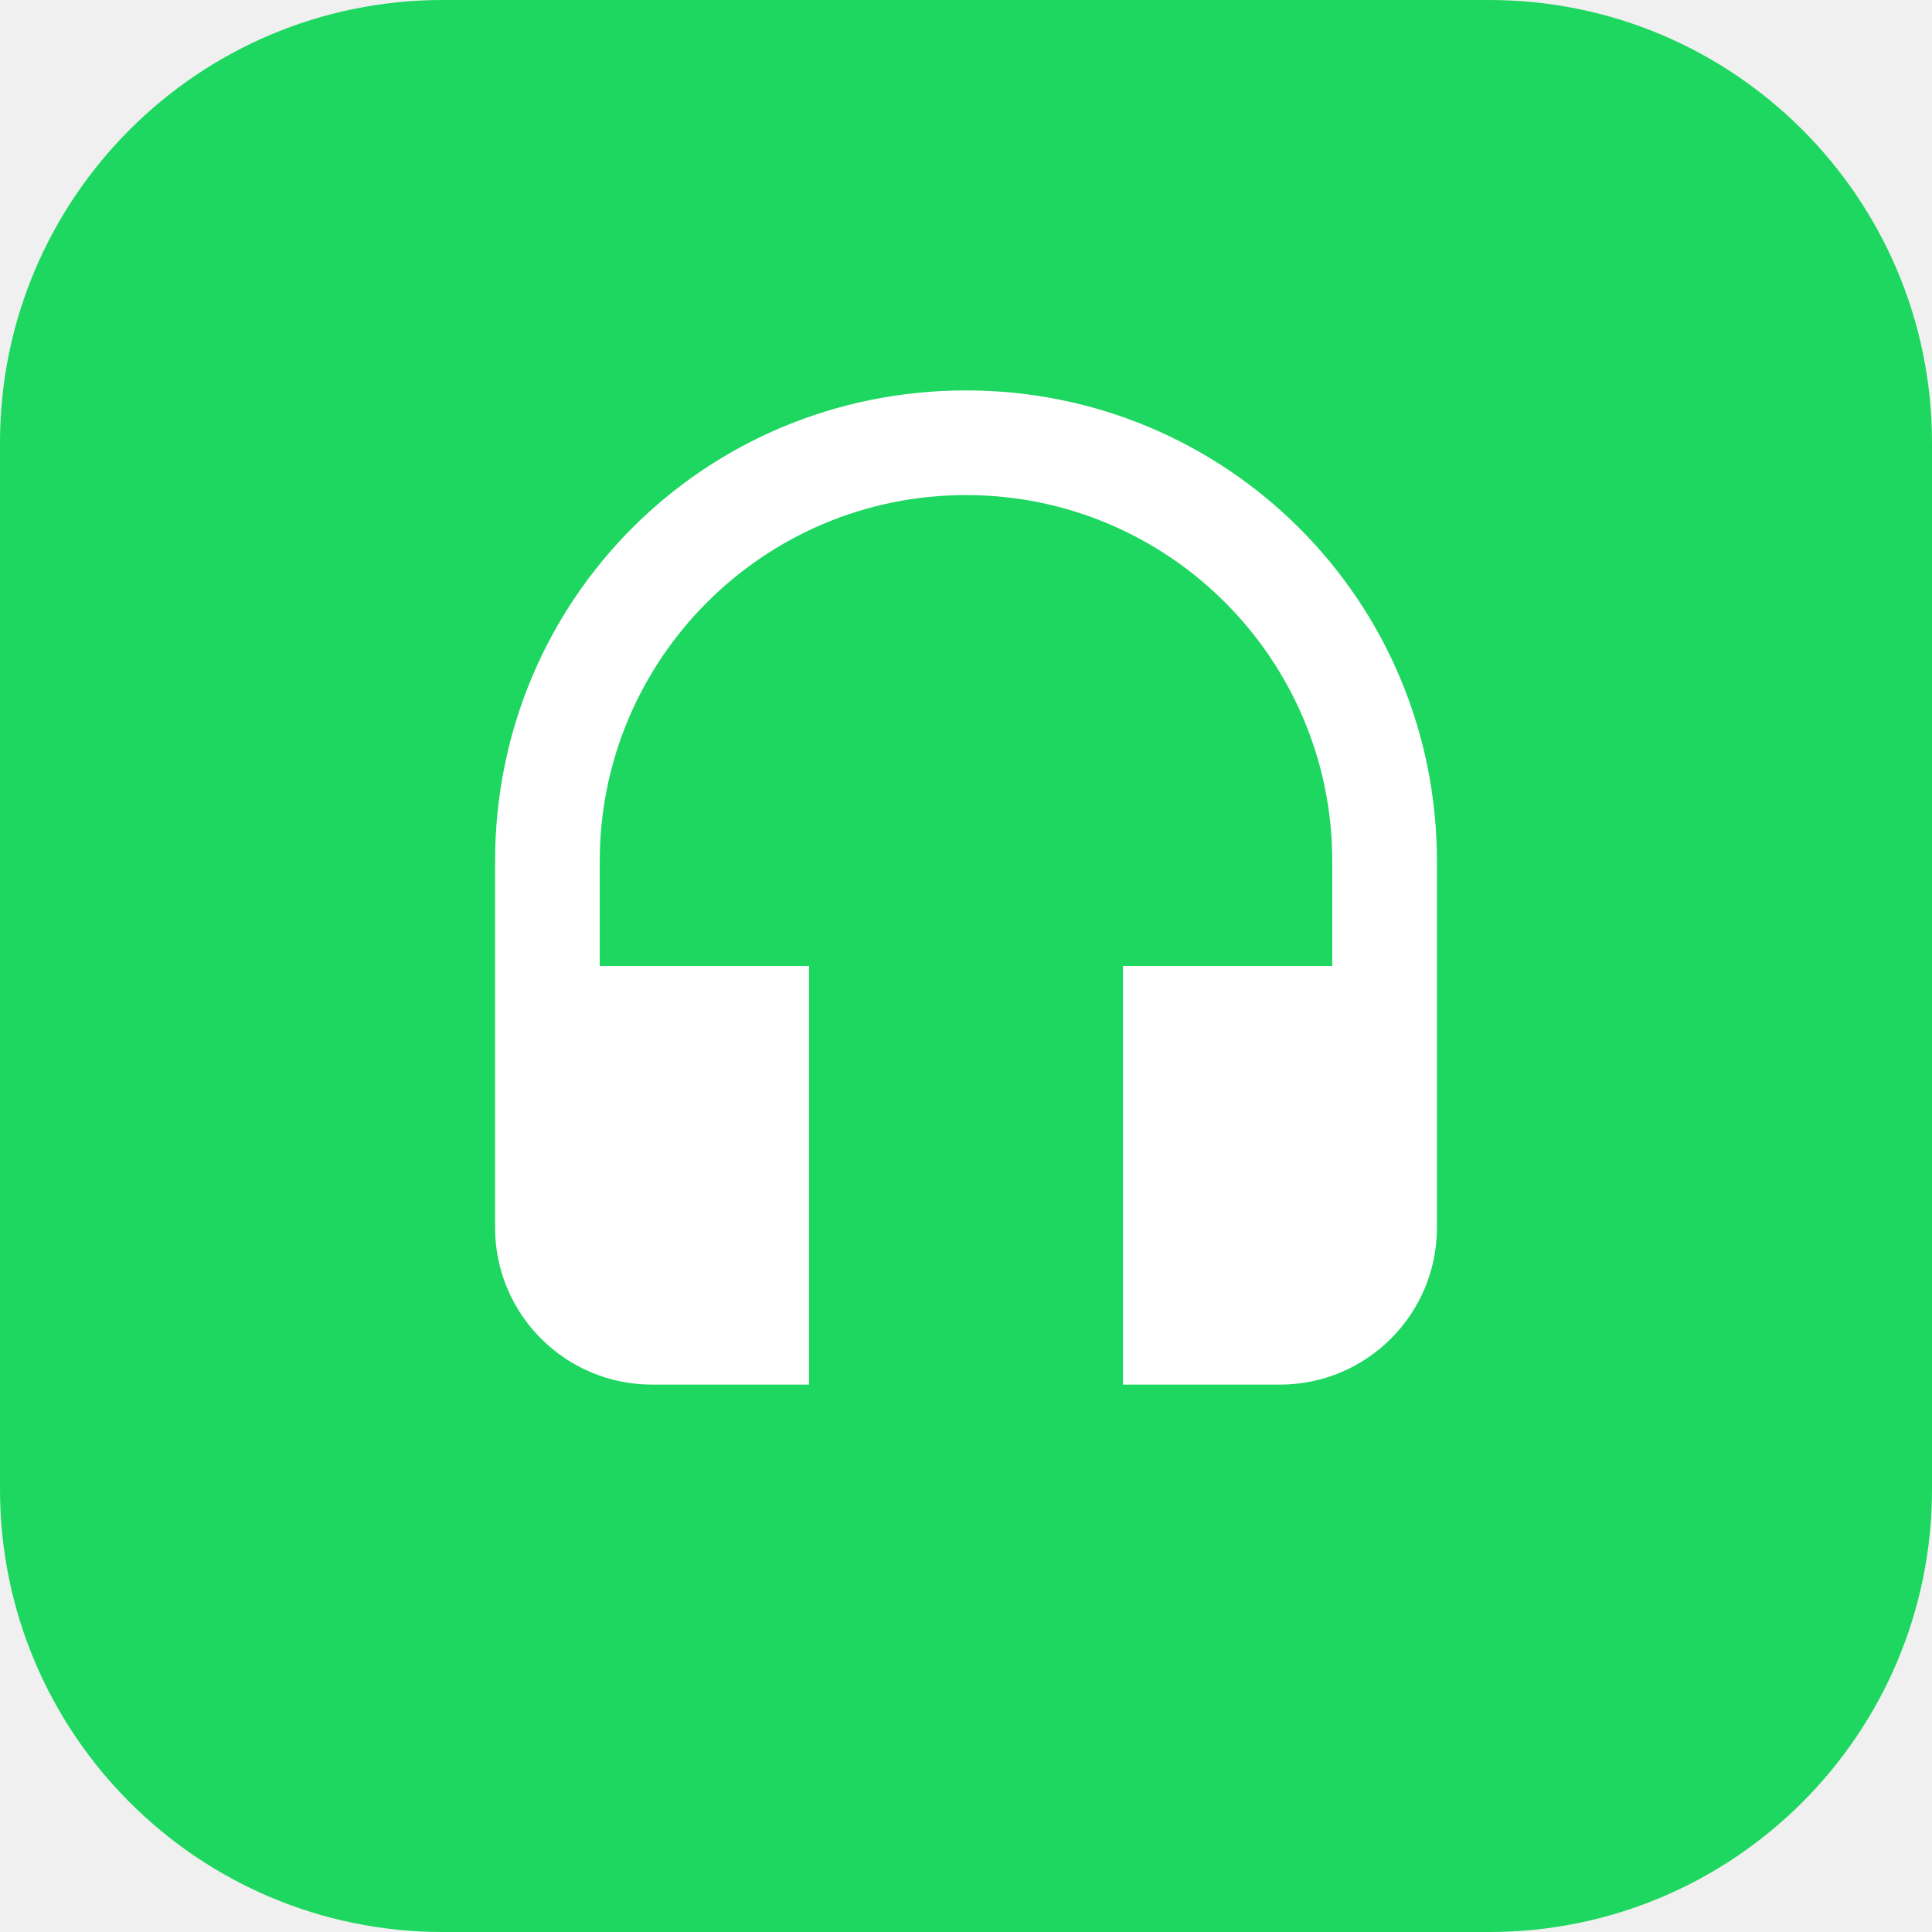
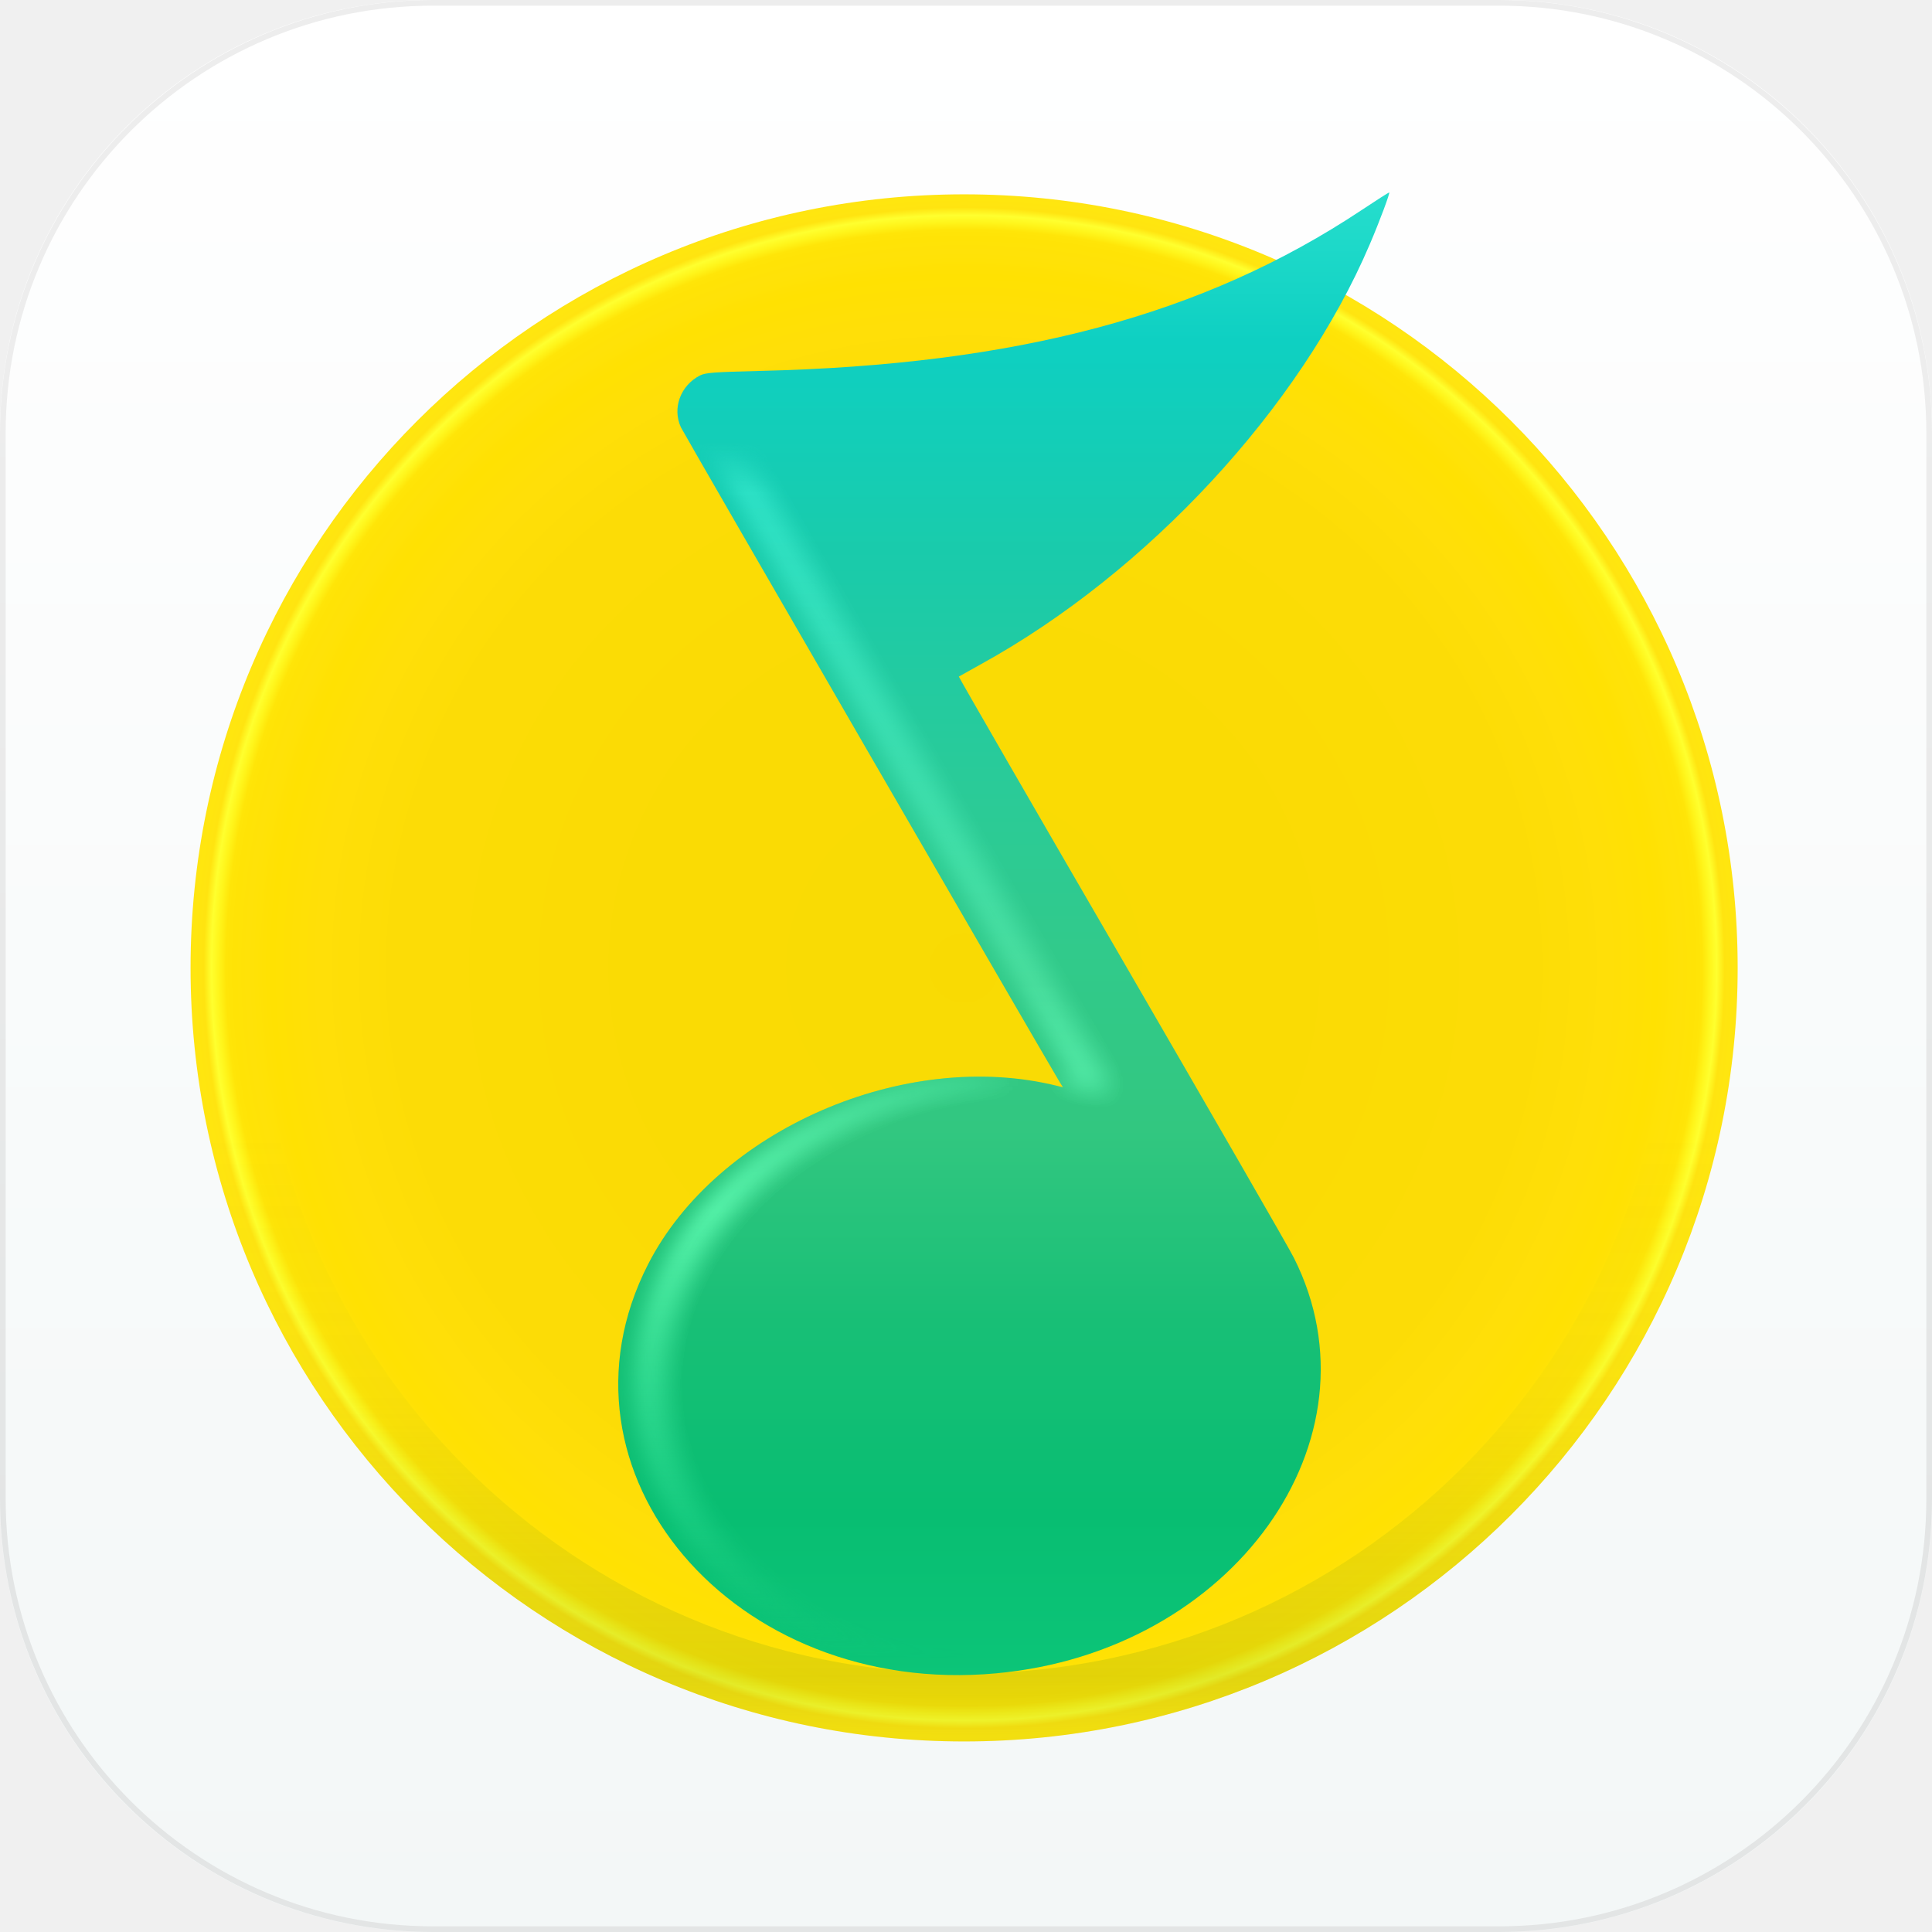
- <svg xmlns="http://www.w3.org/2000/svg" viewBox="0 0 24 24">
+ <svg xmlns="http://www.w3.org/2000/svg" width="1024" height="1024" viewBox="0 0 1024 1024">
  <defs>
-     <clipPath id="r">
-       <rect width="24" height="24" rx="5.5" />
-     </clipPath>
+     <linearGradient id="qqBase" gradientUnits="userSpaceOnUse" x1="0" y1="0" x2="0" y2="1024">
+       <stop offset="0" stop-color="#FFFFFF" />
+       <stop offset="1" stop-color="#F3F7F7" />
+     </linearGradient>
+     <linearGradient id="qqEdge" gradientUnits="userSpaceOnUse" x1="0" y1="820" x2="0" y2="204">
+       <stop offset="0" stop-color="#E3E5E5" />
+       <stop offset="1" stop-color="#EDEDED" />
+     </linearGradient>
+     <radialGradient id="qqYellow" gradientUnits="userSpaceOnUse" cx="511" cy="513" r="410">
+       <stop offset="0" stop-color="#F9DA03" />
+       <stop offset="0.09" stop-color="#F9DB04" />
+       <stop offset="0.37" stop-color="#FADB04" />
+       <stop offset="0.73" stop-color="#FCDC06" />
+       <stop offset="0.835" stop-color="#FFDF08" />
+       <stop offset="0.895" stop-color="#FFE102" />
+       <stop offset="0.925" stop-color="#FFE208" />
+       <stop offset="0.944" stop-color="#FFE306" />
+       <stop offset="0.954" stop-color="#FFE508" />
+       <stop offset="0.964" stop-color="#FFF51B" />
+       <stop offset="0.973" stop-color="#FFFF2E" />
+       <stop offset="0.983" stop-color="#FFE410" />
+       <stop offset="0.995" stop-color="#FFE60F" />
+       <stop offset="1" stop-color="#FFE411" />
+     </radialGradient>
+     <linearGradient id="qqShade" gradientUnits="userSpaceOnUse" x1="511" y1="120" x2="511" y2="920">
+       <stop offset="0" stop-color="#7E9E10" stop-opacity="0" />
+       <stop offset="0.6" stop-color="#7E9E10" stop-opacity="0" />
+       <stop offset="0.78" stop-color="#7E9E10" stop-opacity="0.05" />
+       <stop offset="0.88" stop-color="#7E9E10" stop-opacity="0.15" />
+       <stop offset="0.963" stop-color="#7E9E10" stop-opacity="0.22" />
+       <stop offset="0.985" stop-color="#7E9E10" stop-opacity="0.15" />
+       <stop offset="1" stop-color="#7E9E10" stop-opacity="0.1" />
+     </linearGradient>
+     <linearGradient id="qqGloss" gradientUnits="userSpaceOnUse" x1="512" y1="235" x2="512" y2="880">
+       <stop offset="0" stop-color="#2FE2C8" stop-opacity="0" />
+       <stop offset="0.04" stop-color="#30E4C9" stop-opacity="0.95" />
+       <stop offset="0.17" stop-color="#37E1BA" stop-opacity="1" />
+       <stop offset="0.3" stop-color="#40E0AC" stop-opacity="1" />
+       <stop offset="0.44" stop-color="#4ADF9F" stop-opacity="1" />
+       <stop offset="0.63" stop-color="#5DF9B0" stop-opacity="0.95" />
+       <stop offset="0.72" stop-color="#43E79D" stop-opacity="0.9" />
+       <stop offset="0.78" stop-color="#35E096" stop-opacity="0.8" />
+       <stop offset="0.88" stop-color="#25D98D" stop-opacity="0.55" />
+       <stop offset="1" stop-color="#20CC80" stop-opacity="0" />
+     </linearGradient>
+     <filter id="qqSoft" x="-30%" y="-30%" width="160%" height="160%">
+       <feGaussianBlur stdDeviation="5" />
+     </filter>
+     <mask id="qqGlossMask" maskUnits="userSpaceOnUse" x="0" y="0" width="1024" height="1024">
+       <g filter="url(#qqSoft)">
+         <path d="M528.0 886.9C653.5 875.5 734.2 762.8 685.8 666.7C683.7 662.3 642.7 591.3 594.9 508.8C547.0 426.3 508.0 358.7 508.2 358.6C508.4 358.5 513.7 355.5 520.0 352.0C608.2 303.4 689.2 215.9 726.0 129.5C731.4 116.9 736.9 102.0 736.3 102.0C736.0 102.0 729.4 106.2 721.6 111.4C637.9 167.0 539.0 193.4 402.5 196.6C378.6 197.2 374.0 197.5 371.0 199.0C360.7 204.3 356.2 216.3 360.9 226.5C362.4 229.7 554.2 561.3 561.3 572.9L563.4 576.3 560.6 575.6C479.9 555.4 379.9 598.9 343.5 670.1C287.2 780.2 388.8 899.7 528.0 886.9Z" fill="#FFFFFF" transform="translate(8,0)" />
+         <path d="M528.0 886.9C653.5 875.5 734.2 762.8 685.8 666.7C683.7 662.3 642.7 591.3 594.9 508.8C547.0 426.3 508.0 358.7 508.2 358.6C508.4 358.5 513.7 355.5 520.0 352.0C608.2 303.4 689.2 215.9 726.0 129.5C731.4 116.9 736.9 102.0 736.3 102.0C736.0 102.0 729.4 106.2 721.6 111.4C637.9 167.0 539.0 193.4 402.5 196.6C378.6 197.2 374.0 197.5 371.0 199.0C360.7 204.3 356.2 216.3 360.9 226.5C362.4 229.7 554.2 561.3 561.3 572.9L563.4 576.3 560.6 575.6C479.9 555.4 379.9 598.9 343.5 670.1C287.2 780.2 388.8 899.7 528.0 886.9Z" fill="#000000" transform="translate(22,0)" />
+       </g>
+     </mask>
+     <linearGradient id="qqNote" gradientUnits="userSpaceOnUse" x1="512" y1="102" x2="512" y2="890">
+       <stop offset="0" stop-color="#26DECD" />
+       <stop offset="0.1" stop-color="#0ED0C2" />
+       <stop offset="0.25" stop-color="#1ACBAA" />
+       <stop offset="0.4" stop-color="#2ACB98" />
+       <stop offset="0.51" stop-color="#31CA8B" />
+       <stop offset="0.63" stop-color="#32C780" />
+       <stop offset="0.76" stop-color="#18BF76" />
+       <stop offset="0.89" stop-color="#08BE72" />
+       <stop offset="1" stop-color="#0CC578" />
+     </linearGradient>
  </defs>
-   <g clip-path="url(#r)">
-     <rect width="24" height="24" fill="#1ED760" />
-     <g transform="translate(4.2,4.2) scale(0.65)">
-       <path fill="#ffffff" d="M12,1C7,1 3,5 3,10V17A3,3 0 0,0 6,20H9V12H5V10A7,7 0 0,1 12,3A7,7 0 0,1 19,10V12H15V20H18A3,3 0 0,0 21,17V10C21,5 16.97,1 12,1Z" />
-     </g>
-   </g>
+   <rect width="1024" height="1024" rx="229" ry="229" fill="url(#qqBase)" />
+   <rect x="1.5" y="1.5" width="1021" height="1021" rx="228" ry="228" fill="none" stroke="url(#qqEdge)" stroke-width="3" />
+   <circle cx="511" cy="513" r="410" fill="url(#qqYellow)" />
+   <circle cx="511" cy="513" r="392" fill="none" stroke="url(#qqShade)" stroke-width="36" />
+   <path fill="url(#qqNote)" d="M528.0 886.9C653.5 875.5 734.2 762.8 685.8 666.7C683.7 662.3 642.7 591.3 594.9 508.8C547.0 426.3 508.0 358.7 508.2 358.6C508.4 358.5 513.7 355.5 520.0 352.0C608.2 303.4 689.2 215.9 726.0 129.5C731.4 116.9 736.9 102.0 736.3 102.0C736.0 102.0 729.4 106.2 721.6 111.4C637.9 167.0 539.0 193.4 402.5 196.6C378.6 197.2 374.0 197.5 371.0 199.0C360.7 204.3 356.2 216.3 360.9 226.5C362.4 229.7 554.2 561.3 561.3 572.9L563.4 576.3 560.6 575.6C479.9 555.4 379.9 598.9 343.5 670.1C287.2 780.2 388.8 899.7 528.0 886.9Z" />
+   <path fill="url(#qqGloss)" mask="url(#qqGlossMask)" d="M528.0 886.9C653.5 875.5 734.2 762.8 685.8 666.7C683.7 662.3 642.7 591.3 594.9 508.8C547.0 426.3 508.0 358.7 508.2 358.6C508.4 358.5 513.7 355.5 520.0 352.0C608.2 303.4 689.2 215.9 726.0 129.5C731.4 116.9 736.9 102.0 736.3 102.0C736.0 102.0 729.4 106.2 721.6 111.4C637.9 167.0 539.0 193.4 402.5 196.6C378.6 197.2 374.0 197.5 371.0 199.0C360.7 204.3 356.2 216.3 360.9 226.5C362.4 229.7 554.2 561.3 561.3 572.9L563.4 576.3 560.6 575.6C479.9 555.4 379.9 598.9 343.5 670.1C287.2 780.2 388.8 899.7 528.0 886.9Z" />
</svg>
